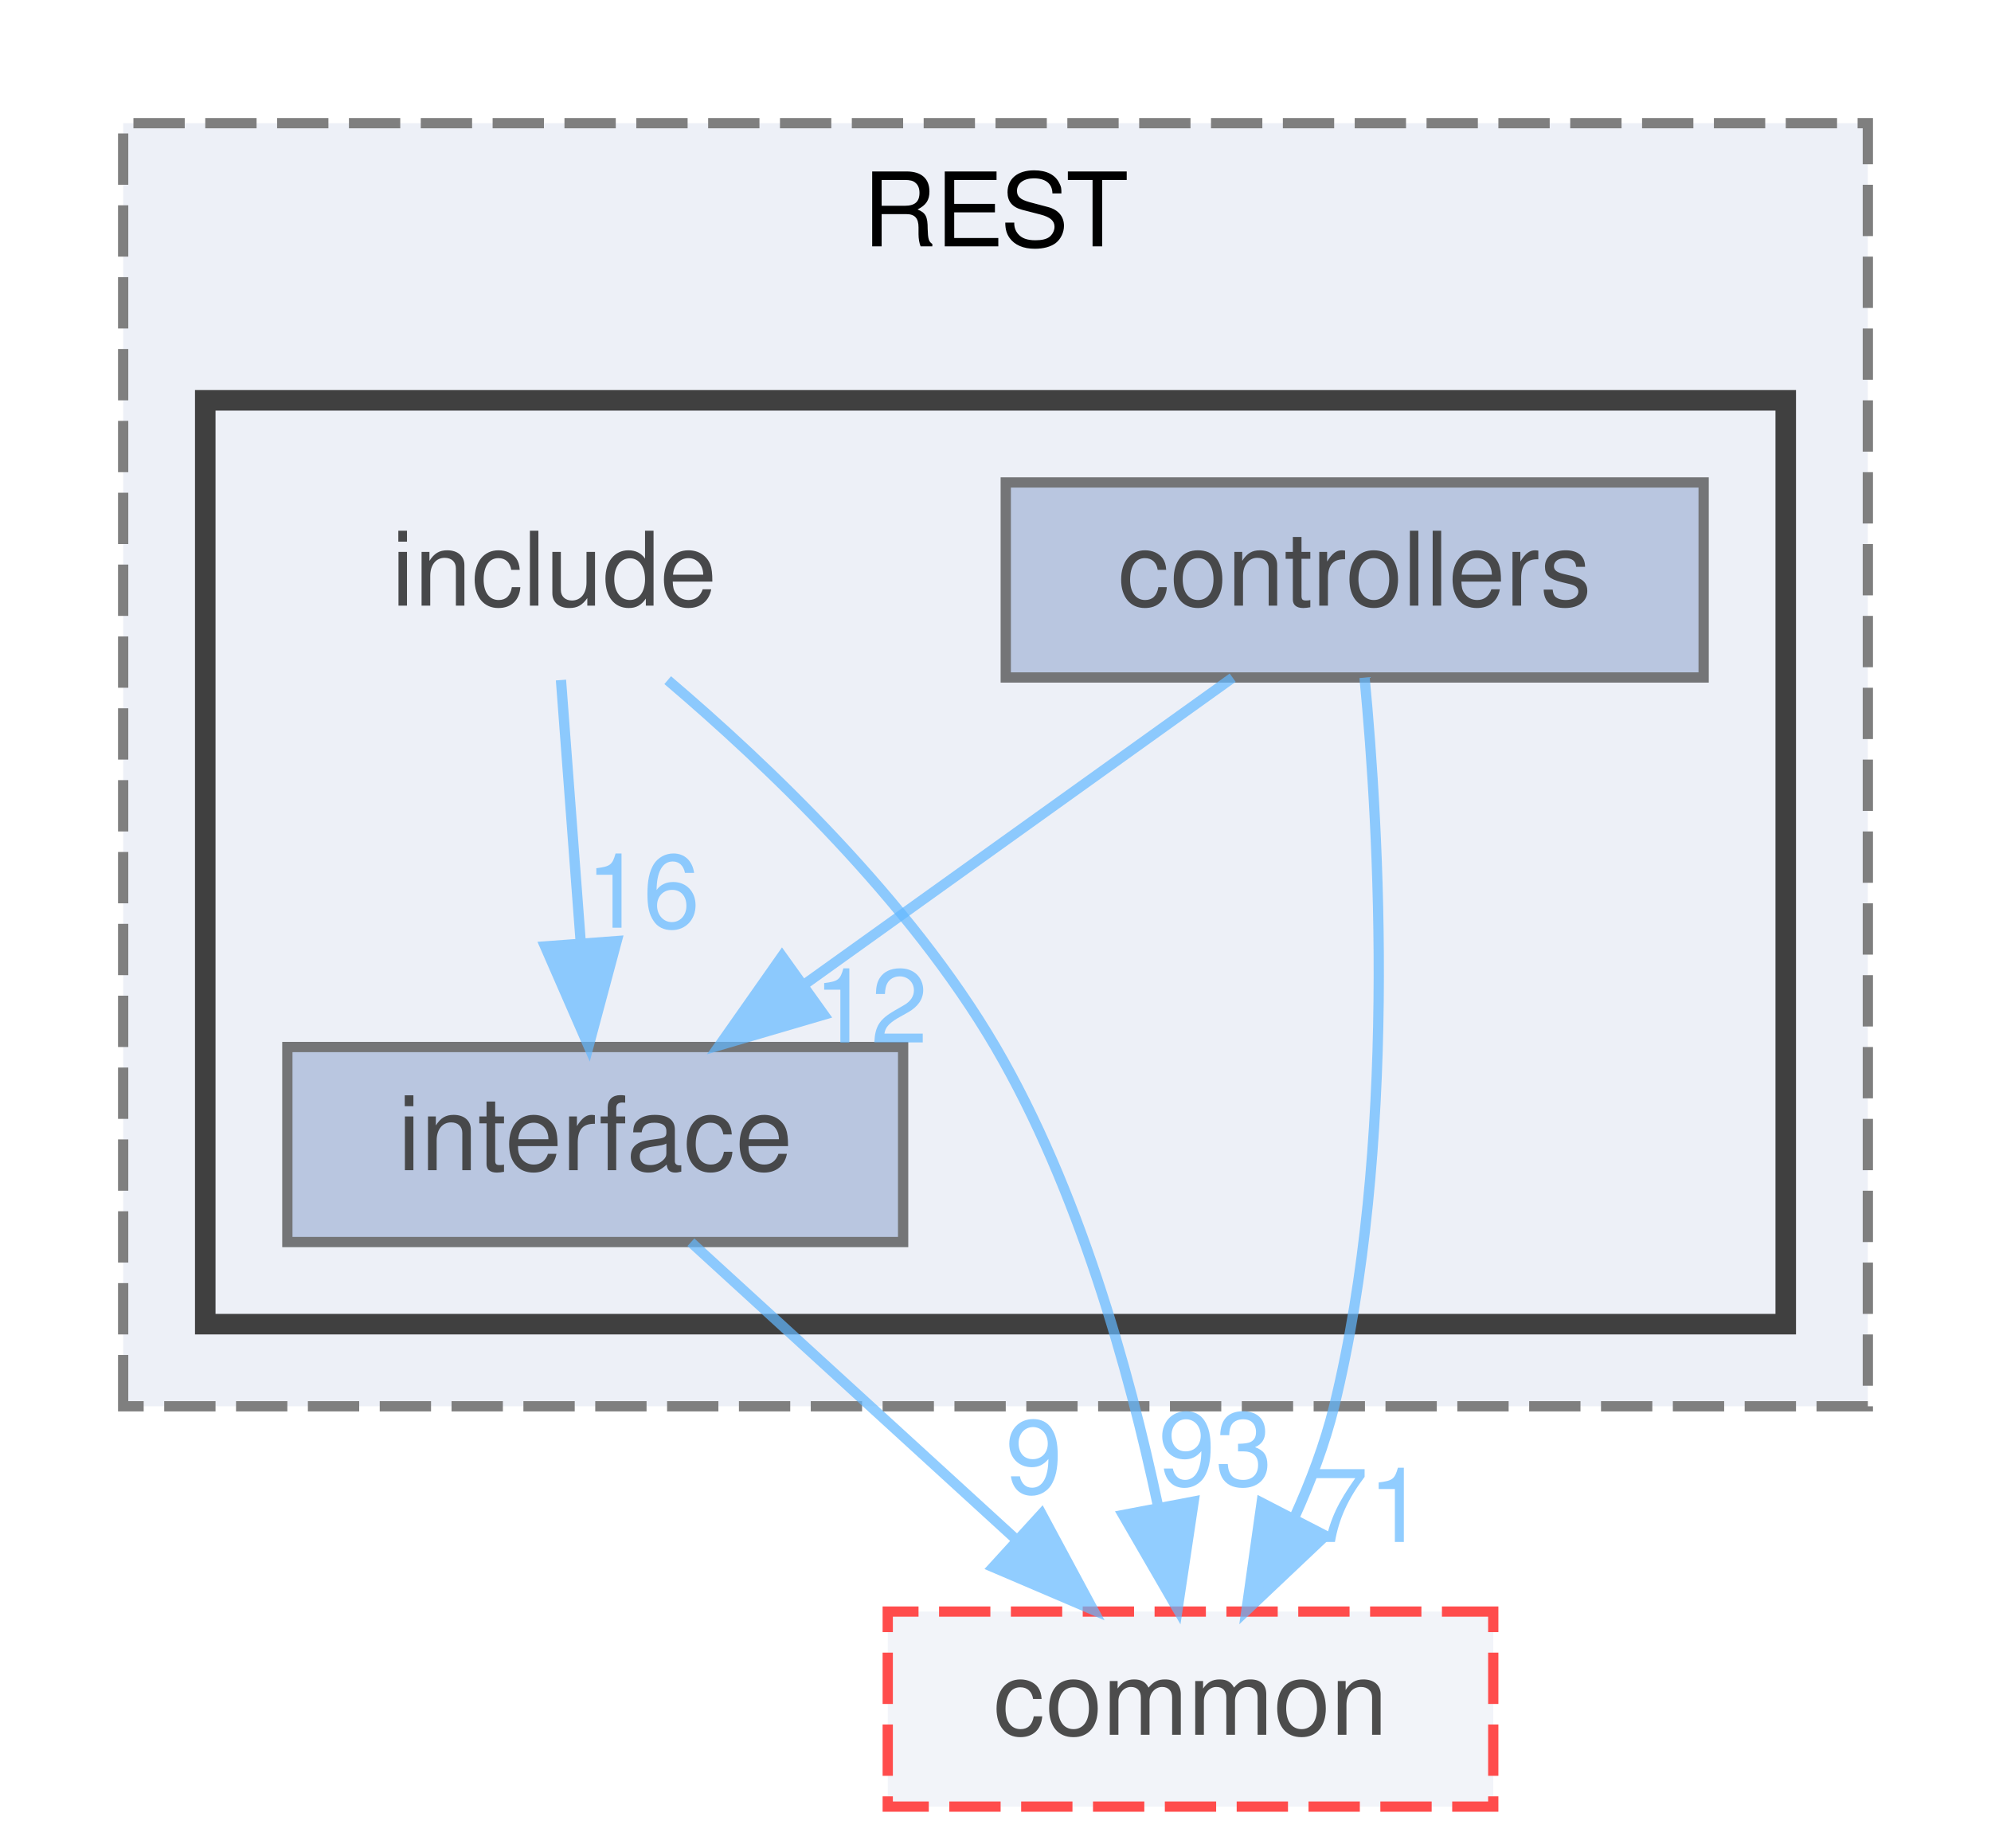
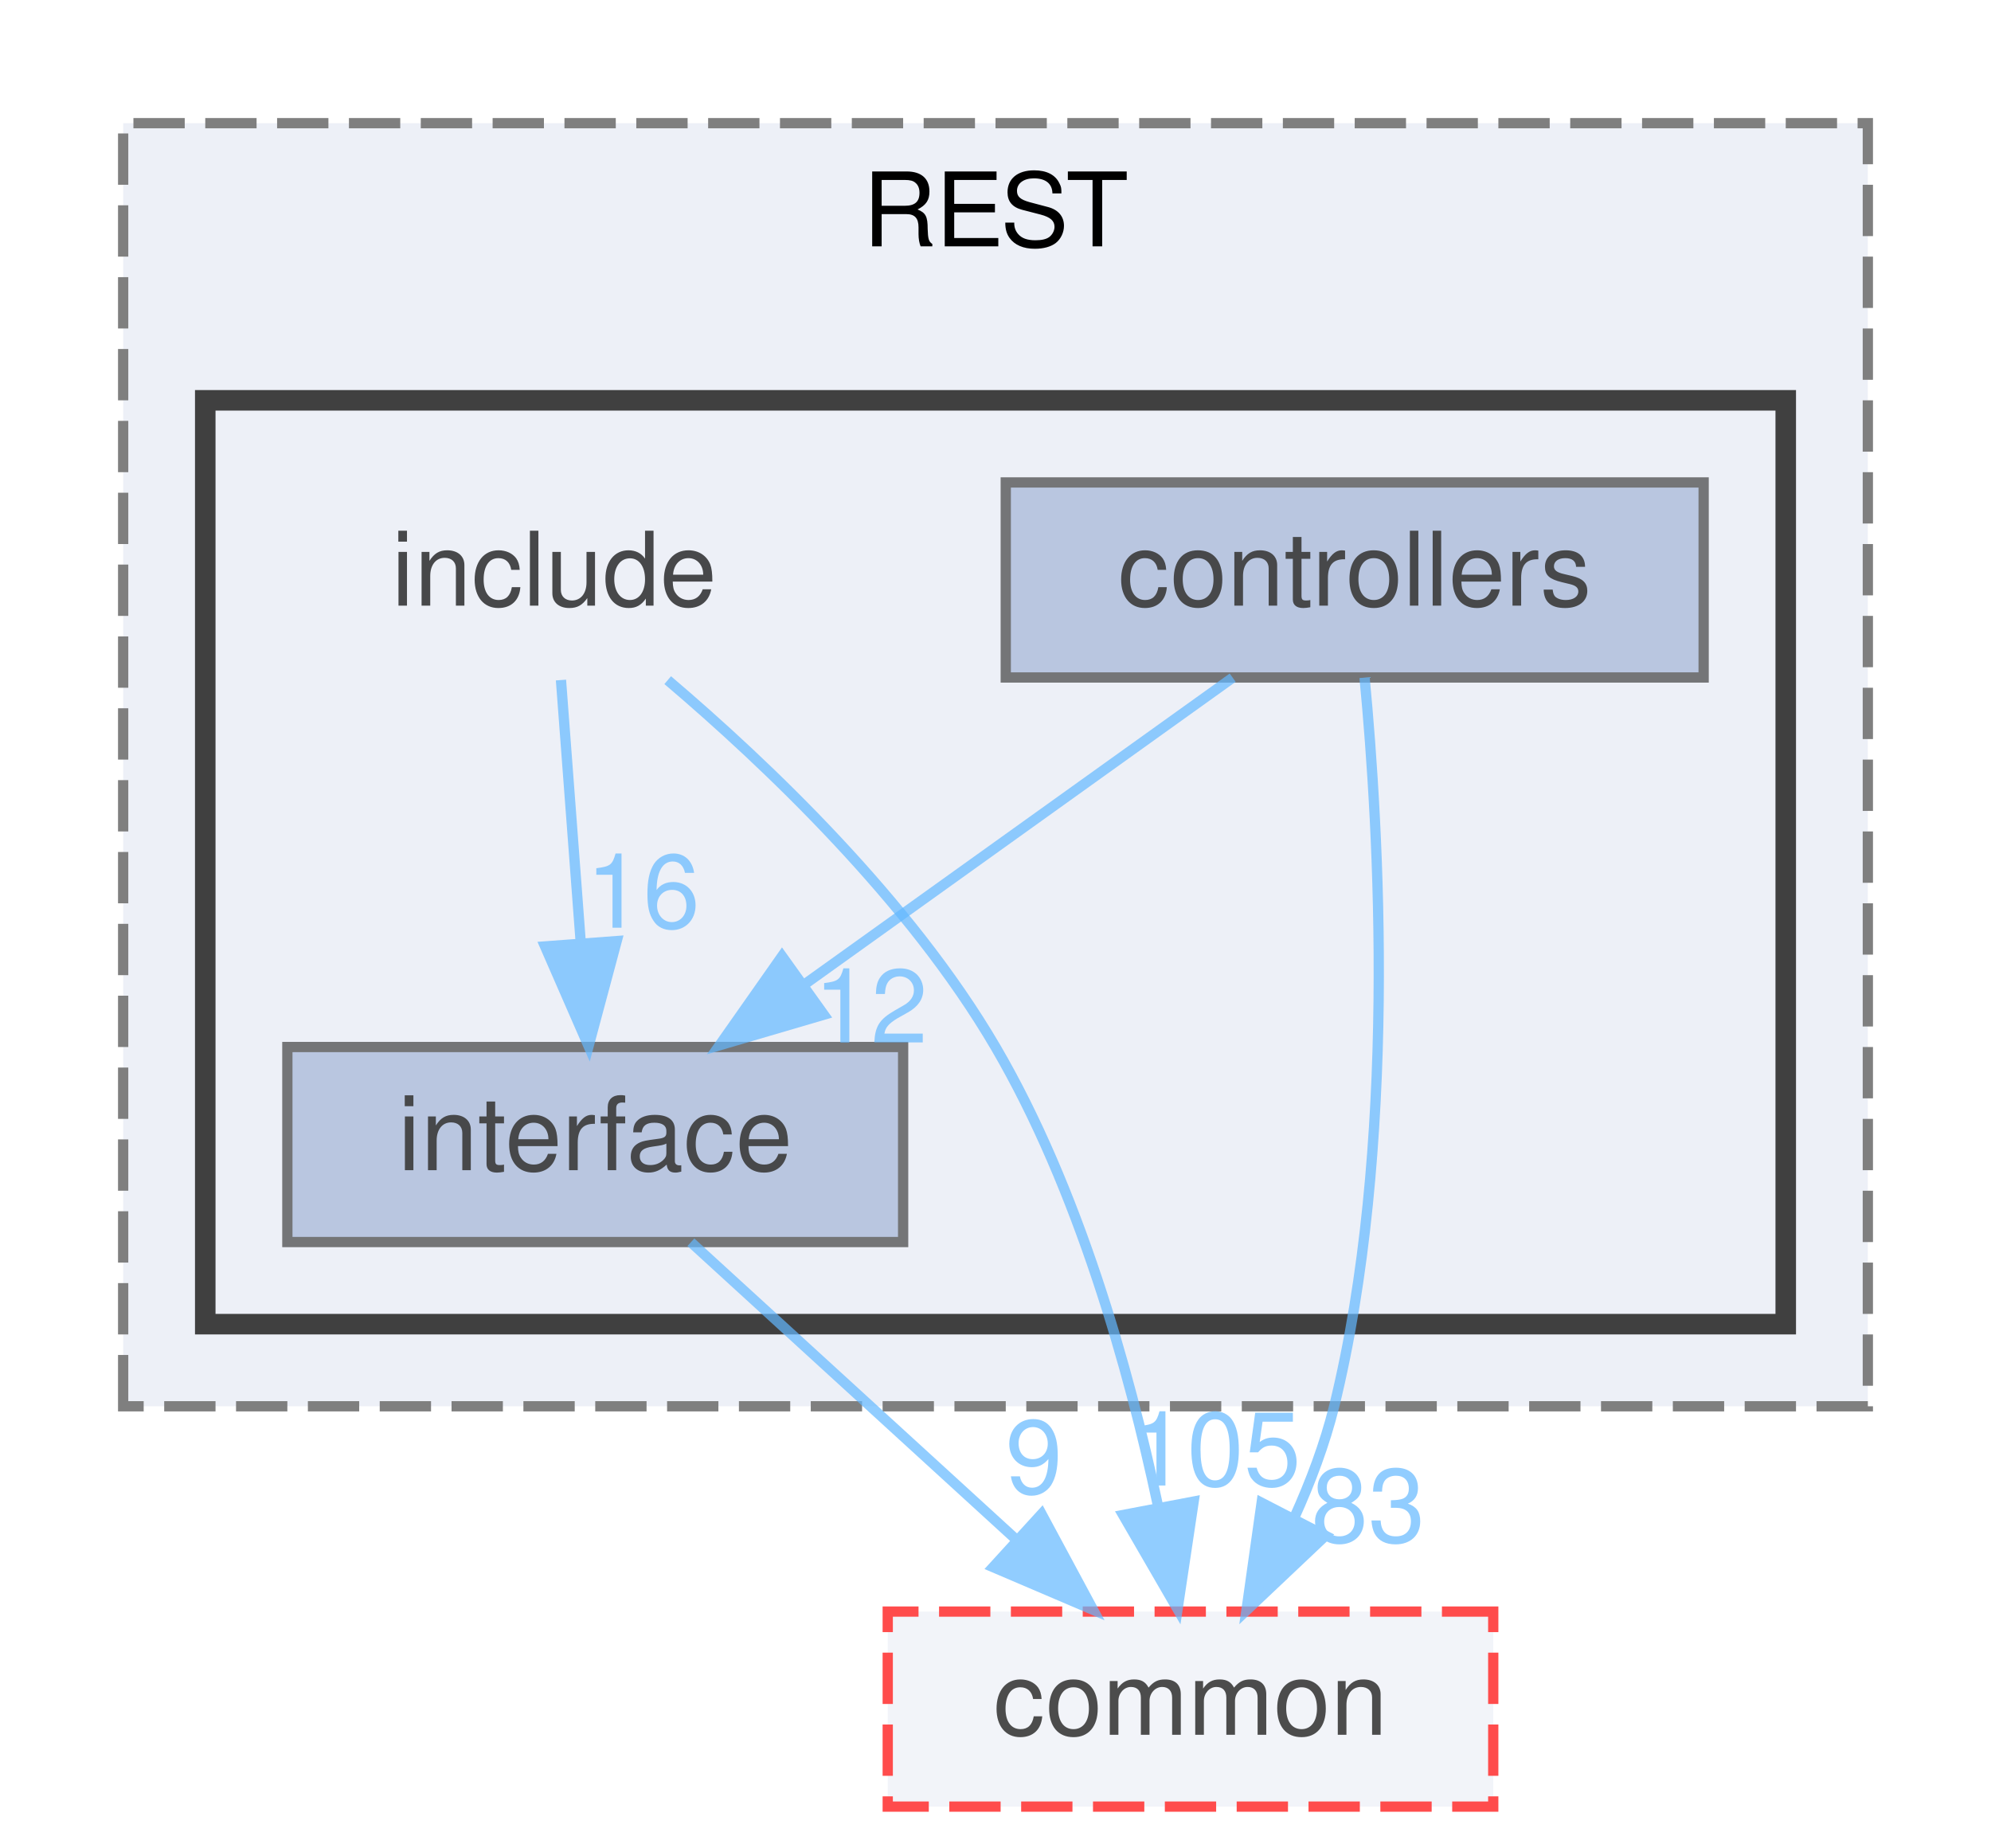
<svg xmlns="http://www.w3.org/2000/svg" xmlns:xlink="http://www.w3.org/1999/xlink" width="194pt" height="180pt" viewBox="0.00 0.00 194.00 180.00">
  <svg id="main" version="1.1" xml:space="preserve">
    <style type="text/css">
.node, .edge {opacity: 0.7;}
.node.selected, .edge.selected {opacity: 1;}
.edge:hover path { stroke: red; }
.edge:hover polygon { stroke: red; fill: red; }
</style>
    <svg id="graph" class="graph">
      <g id="graph0" class="graph" transform="scale(1 1) rotate(0) translate(4 176)">
        <g id="clust1" class="cluster">
          <g id="a_clust1">
            <a xlink:href="dir_499586737141bee5d3e434e54e79097b.html" target="_top" xlink:title="REST">
              <polygon fill="#edf0f7" stroke="#7f7f7f" stroke-dasharray="5,2" points="8,-39 8,-164 178,-164 178,-39 8,-39" />
              <text text-anchor="middle" x="93" y="-152" font-family="Helvetica,sans-Serif" font-size="10.00">REST</text>
            </a>
          </g>
        </g>
        <g id="clust2" class="cluster">
          <g id="a_clust2">
            <a xlink:href="dir_289adc1deaefeb3f2303b552e7e77922.html" target="_top">
              <polygon fill="#edf0f7" stroke="#404040" stroke-width="2" points="16,-47 16,-137 170,-137 170,-47 16,-47" />
            </a>
          </g>
        </g>
        <g id="node1" class="node">
          <text text-anchor="middle" x="50" y="-117" font-family="Helvetica,sans-Serif" font-size="10.00">include</text>
        </g>
        <g id="node3" class="node">
          <g id="a_node3">
            <a xlink:href="dir_1df3d5d21152550c6725e433ad08eccb.html" target="_top" xlink:title="interface">
              <polygon fill="#a2b4d6" stroke="#404040" points="84,-74 24,-74 24,-55 84,-55 84,-74" />
              <text text-anchor="middle" x="54" y="-62" font-family="Helvetica,sans-Serif" font-size="10.00">interface</text>
            </a>
          </g>
        </g>
        <g id="edge1" class="edge">
          <g id="a_edge1">
            <a xlink:href="dir_000009_000011.html" target="_top">
              <path fill="none" stroke="#63b8ff" d="M50.66,-109.75C51.18,-102.8 51.94,-92.85 52.59,-84.13" />
              <polygon fill="#63b8ff" stroke="#63b8ff" points="56.09,-84.32 53.35,-74.09 49.11,-83.8 56.09,-84.32" />
            </a>
          </g>
          <g id="a_edge1-headlabel">
            <a xlink:href="dir_000009_000011.html" target="_top" xlink:title="16">
              <text text-anchor="middle" x="58.65" y="-85.62" font-family="Helvetica,sans-Serif" font-size="10.00" fill="#63b8ff">16</text>
            </a>
          </g>
        </g>
        <g id="node4" class="node">
          <g id="a_node4">
            <a xlink:href="dir_6b87f921a51f760acf501150831df4b5.html" target="_top" xlink:title="common">
              <polygon fill="#edf0f7" stroke="red" stroke-dasharray="5,2" points="141.5,-19 82.5,-19 82.5,0 141.5,0 141.5,-19" />
              <text text-anchor="middle" x="112" y="-7" font-family="Helvetica,sans-Serif" font-size="10.00">common</text>
            </a>
          </g>
        </g>
        <g id="edge2" class="edge">
          <g id="a_edge2">
            <a xlink:href="dir_000009_000000.html" target="_top">
              <path fill="none" stroke="#63b8ff" d="M61.06,-109.74C70.78,-101.48 84.64,-88.28 93,-74 101.09,-60.17 106,-42.61 108.8,-29.45" />
              <polygon fill="#63b8ff" stroke="#63b8ff" points="112.31,-29.72 110.74,-19.24 105.43,-28.41 112.31,-29.72" />
            </a>
          </g>
          <g id="a_edge2-headlabel">
-             <a xlink:href="dir_000009_000000.html" target="_top" xlink:title="93">
-               <text text-anchor="middle" x="114.43" y="-31.28" font-family="Helvetica,sans-Serif" font-size="10.00" fill="#63b8ff">93</text>
+             <a xlink:href="dir_000009_000000.html" target="_top" xlink:title="105">
+               <text text-anchor="middle" x="114.43" y="-31.28" font-family="Helvetica,sans-Serif" font-size="10.00" fill="#63b8ff">105</text>
            </a>
          </g>
        </g>
        <g id="node2" class="node">
          <g id="a_node2">
            <a xlink:href="dir_b53d663f71ce77f01593ad051de20c34.html" target="_top" xlink:title="controllers">
              <polygon fill="#a2b4d6" stroke="#404040" points="162,-129 94,-129 94,-110 162,-110 162,-129" />
              <text text-anchor="middle" x="128" y="-117" font-family="Helvetica,sans-Serif" font-size="10.00">controllers</text>
            </a>
          </g>
        </g>
        <g id="edge3" class="edge">
          <g id="a_edge3">
            <a xlink:href="dir_000003_000011.html" target="_top">
              <path fill="none" stroke="#63b8ff" d="M116.11,-109.98C104.85,-101.92 87.71,-89.65 74.29,-80.03" />
              <polygon fill="#63b8ff" stroke="#63b8ff" points="76.27,-77.15 66.11,-74.17 72.2,-82.84 76.27,-77.15" />
            </a>
          </g>
          <g id="a_edge3-headlabel">
            <a xlink:href="dir_000003_000011.html" target="_top" xlink:title="12">
              <text text-anchor="middle" x="80.85" y="-74.43" font-family="Helvetica,sans-Serif" font-size="10.00" fill="#63b8ff">12</text>
            </a>
          </g>
        </g>
        <g id="edge4" class="edge">
          <g id="a_edge4">
            <a xlink:href="dir_000003_000000.html" target="_top">
              <path fill="none" stroke="#63b8ff" d="M128.96,-109.99C130.37,-95.27 132.19,-64.21 126,-39 125.1,-35.36 123.7,-31.64 122.11,-28.14" />
              <polygon fill="#63b8ff" stroke="#63b8ff" points="125.15,-26.39 117.45,-19.11 118.93,-29.6 125.15,-26.39" />
            </a>
          </g>
          <g id="a_edge4-headlabel">
-             <a xlink:href="dir_000003_000000.html" target="_top" xlink:title="71">
-               <text text-anchor="middle" x="129.32" y="-25.78" font-family="Helvetica,sans-Serif" font-size="10.00" fill="#63b8ff">71</text>
+             <a xlink:href="dir_000003_000000.html" target="_top" xlink:title="83">
+               <text text-anchor="middle" x="129.32" y="-25.78" font-family="Helvetica,sans-Serif" font-size="10.00" fill="#63b8ff">83</text>
            </a>
          </g>
        </g>
        <g id="edge5" class="edge">
          <g id="a_edge5">
            <a xlink:href="dir_000011_000000.html" target="_top">
              <path fill="none" stroke="#63b8ff" d="M63.32,-54.98C71.81,-47.23 84.56,-35.58 94.88,-26.14" />
              <polygon fill="#63b8ff" stroke="#63b8ff" points="97.49,-28.5 102.51,-19.17 92.77,-23.33 97.49,-28.5" />
            </a>
          </g>
          <g id="a_edge5-headlabel">
            <a xlink:href="dir_000011_000000.html" target="_top" xlink:title="9">
              <text text-anchor="middle" x="96.75" y="-30.52" font-family="Helvetica,sans-Serif" font-size="10.00" fill="#63b8ff">9</text>
            </a>
          </g>
        </g>
      </g>
    </svg>
  </svg>
  <style type="text/css">

[data-mouse-over-selected='false'] { opacity: 0.7; }
[data-mouse-over-selected='true']  { opacity: 1.0; }

</style>
</svg>
